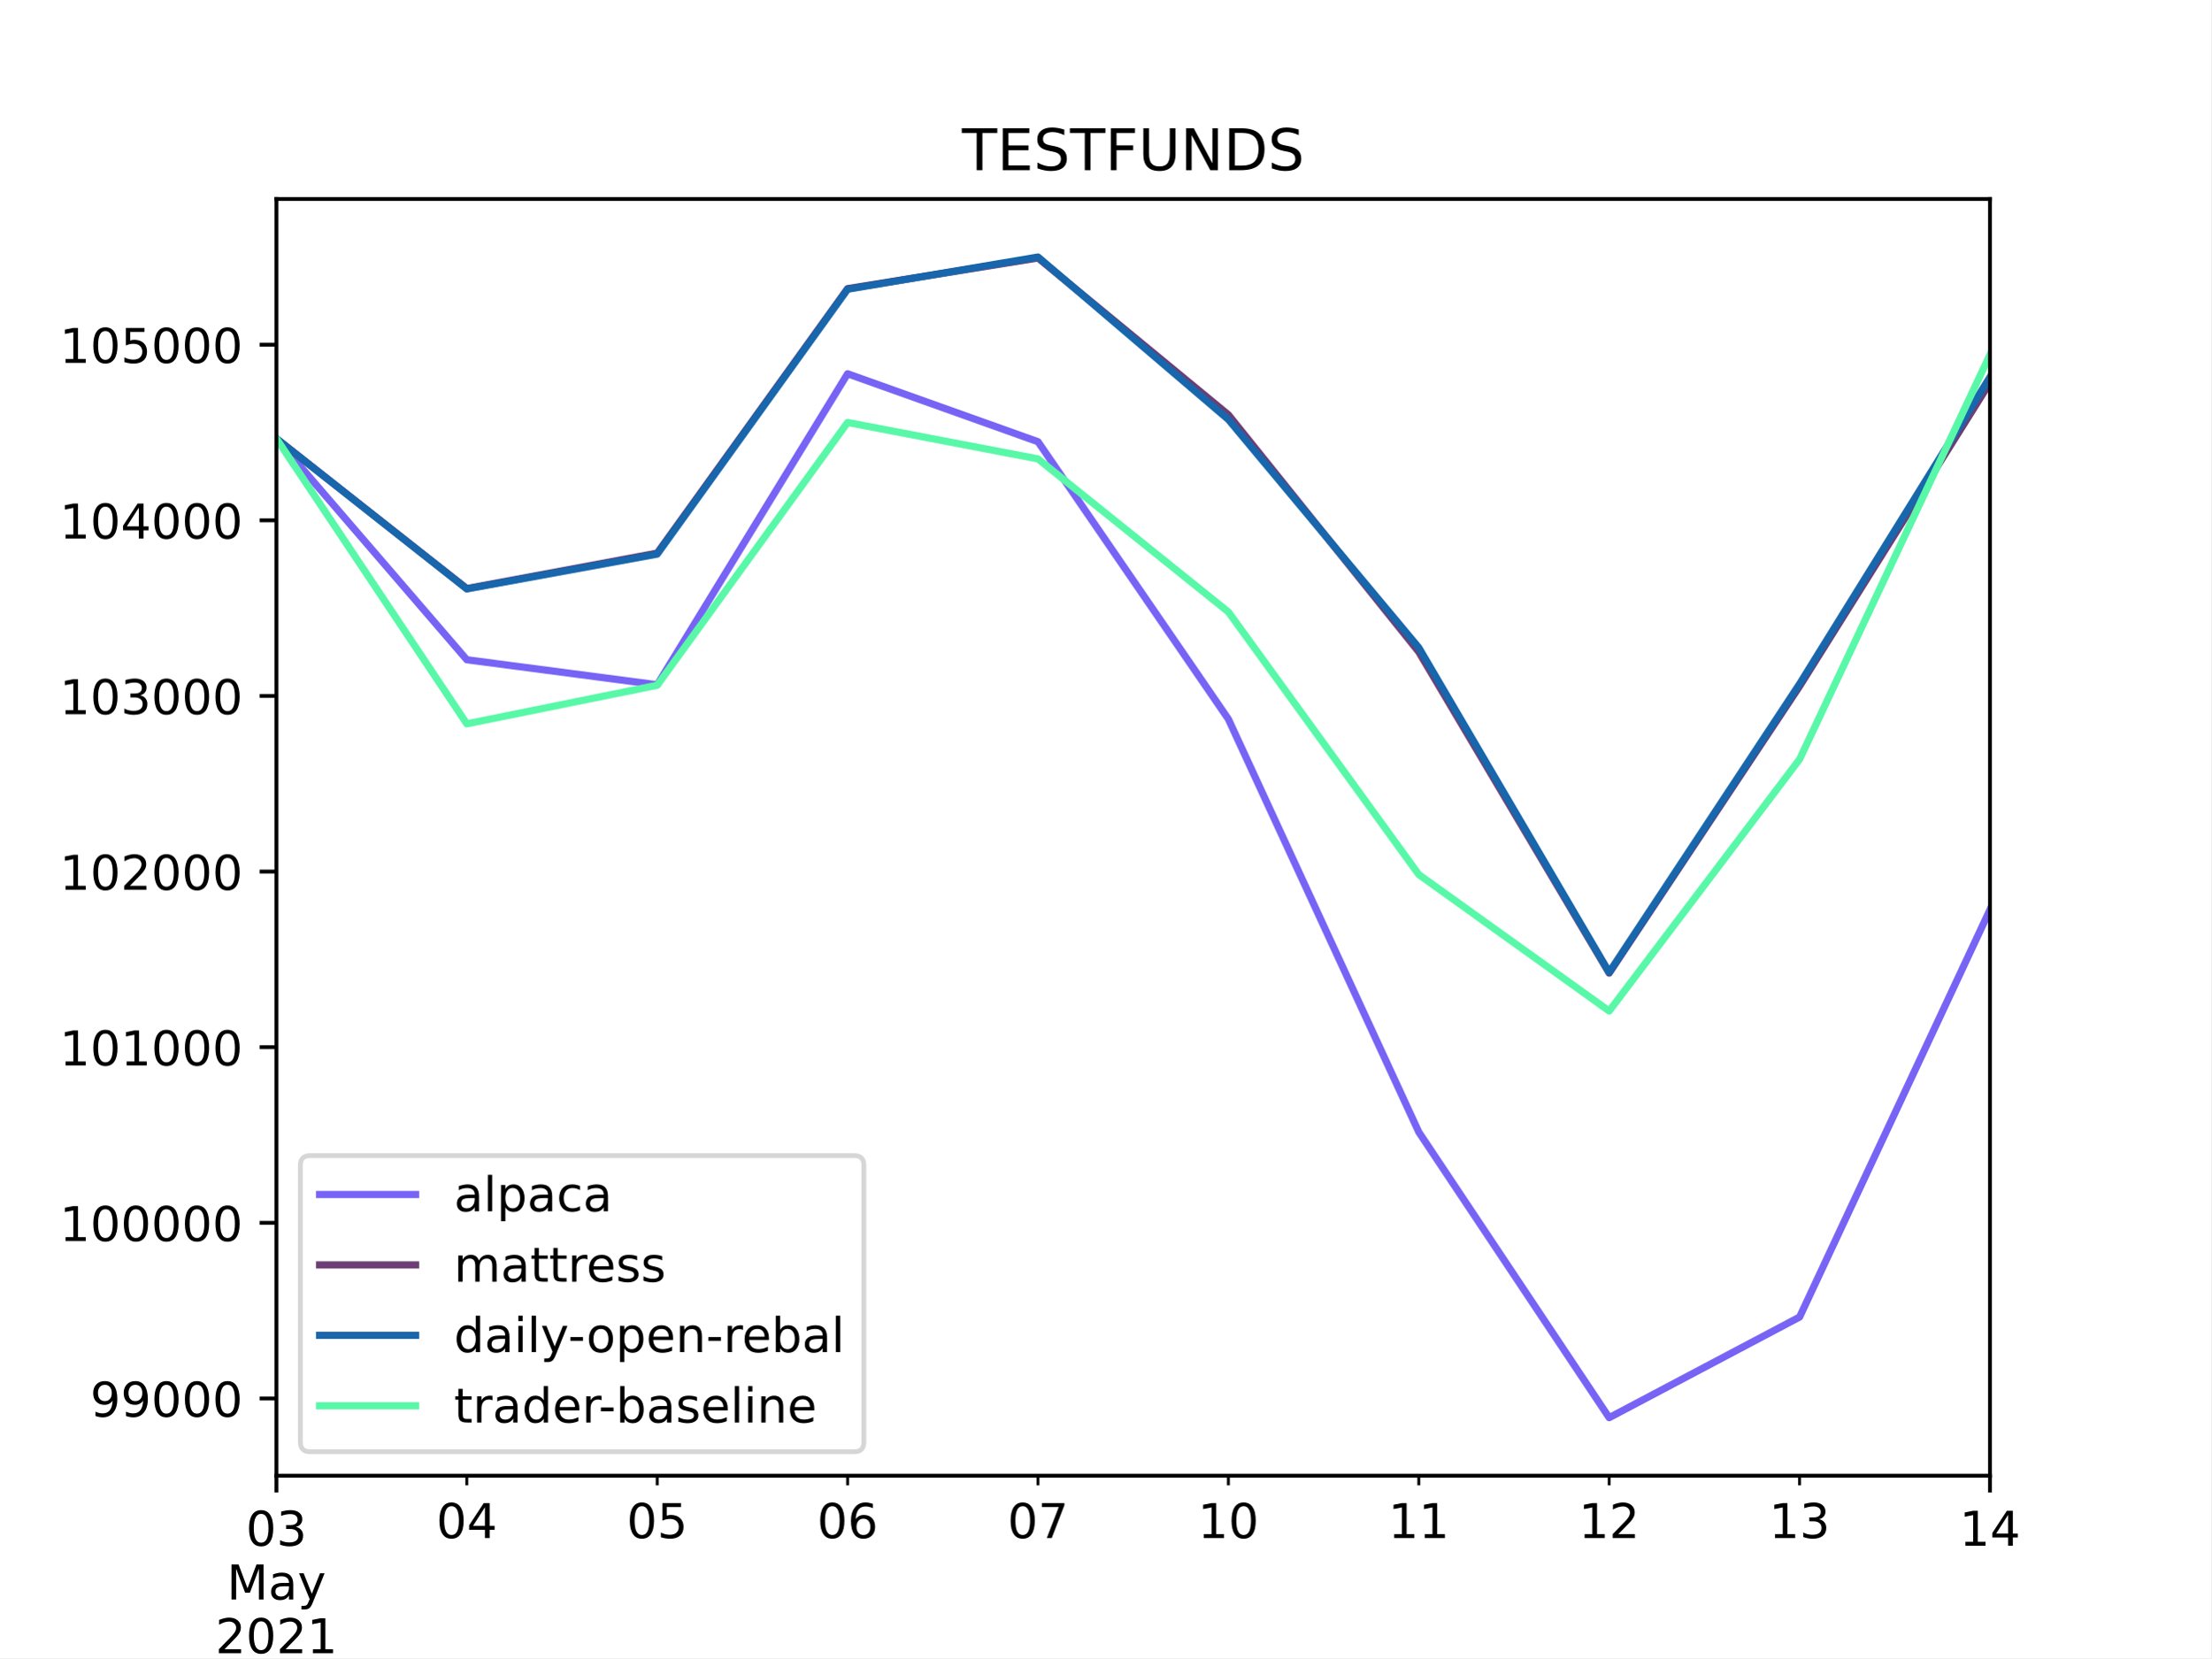
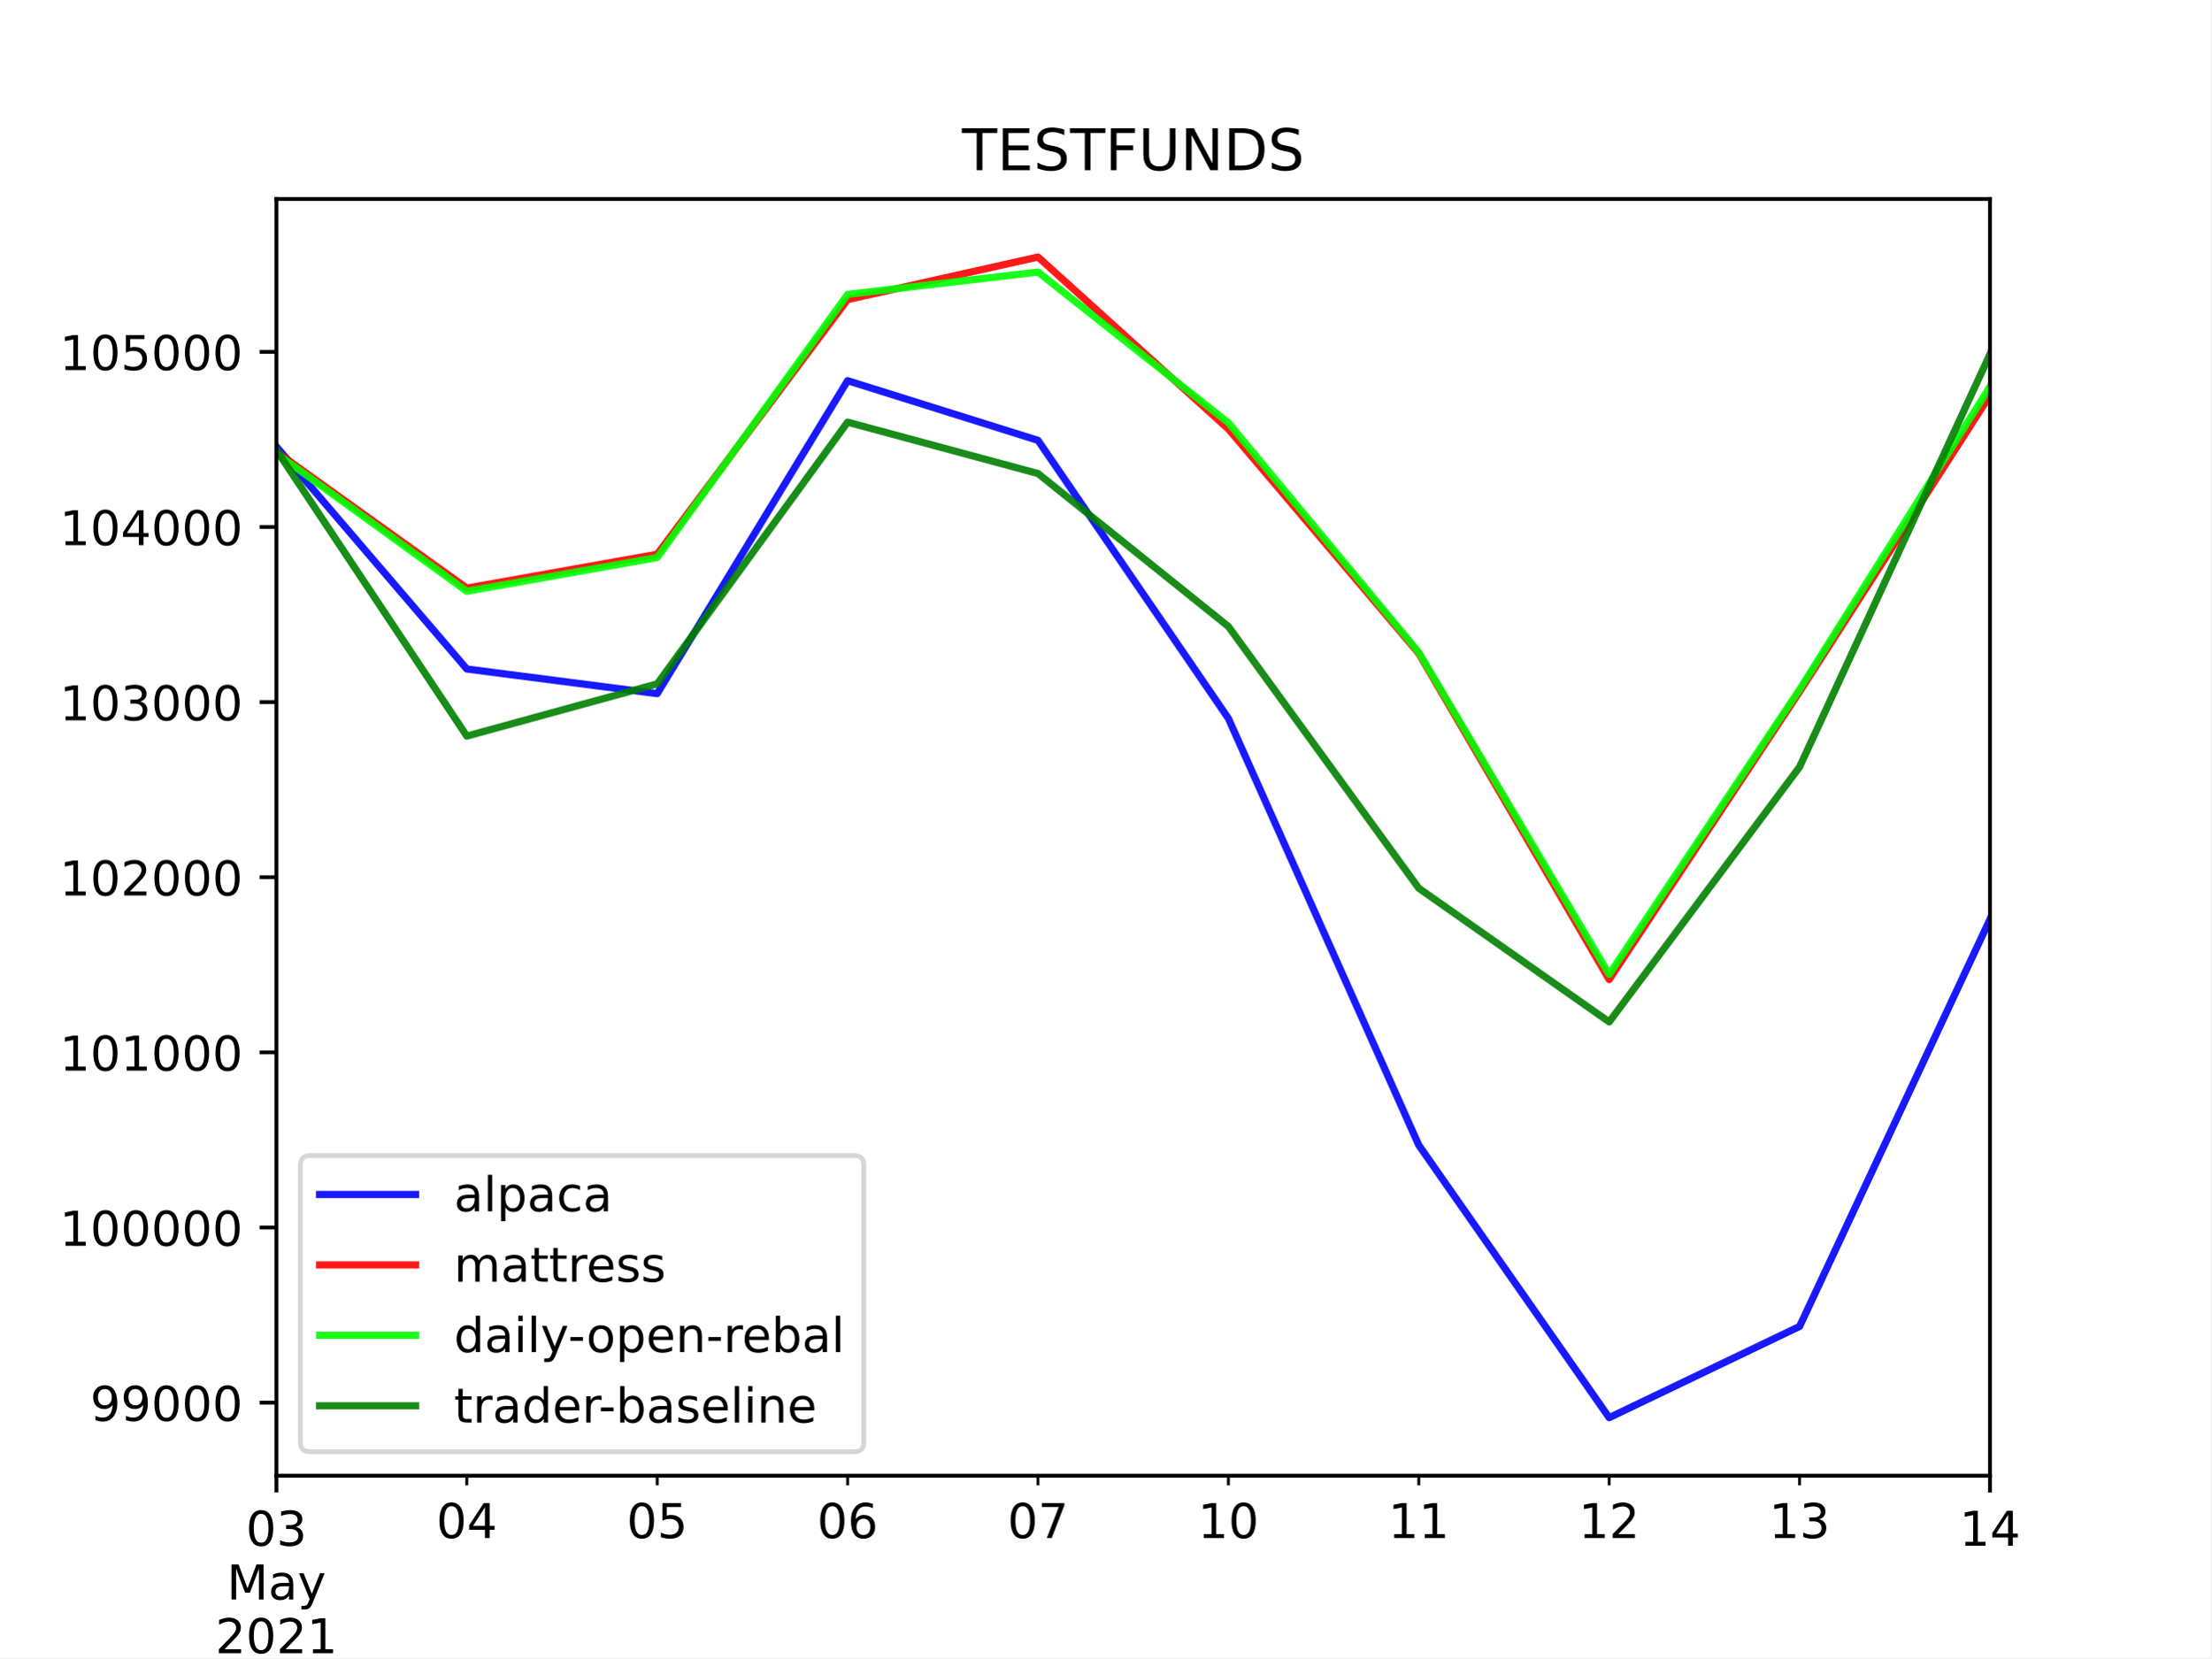
<svg xmlns="http://www.w3.org/2000/svg" xmlns:xlink="http://www.w3.org/1999/xlink" height="345.6pt" version="1.1" viewBox="0 0 460.8 345.6" width="460.8pt">
  <defs>
    <style type="text/css">*{stroke-linecap:butt;stroke-linejoin:round;}</style>
  </defs>
  <g id="figure_1">
    <g id="patch_1">
      <path d="M 0 345.6  L 460.8 345.6  L 460.8 0  L 0 0  z " style="fill:#ffffff;" />
    </g>
    <g id="axes_1">
      <g id="patch_2">
        <path d="M 57.6 307.584  L 414.72 307.584  L 414.72 41.472  L 57.6 41.472  z " style="fill:#ffffff;" />
      </g>
      <g id="matplotlib.axis_1">
        <g id="xtick_1">
          <g id="line2d_1">
            <defs>
-               <path d="M 0 0  L 0 3.5  " id="m04f37dd98a" style="stroke:#000000;stroke-width:0.8;" />
-             </defs>
-             <g>
-               <use style="stroke:#000000;stroke-width:0.8;" x="57.6" xlink:href="#m04f37dd98a" y="307.584" />
+               <path d="M 0 0  L 0 3.5  " id="m21109c1d5c" style="stroke:#000000;stroke-width:0.8;" />
+             </defs>
+             <g>
+               <use style="stroke:#000000;stroke-width:0.8;" x="57.6" xlink:href="#m21109c1d5c" y="307.584" />
            </g>
          </g>
          <g id="text_1">
            <g transform="translate(51.2375 322.1824)scale(0.1 -0.1)">
              <defs>
                <path d="M 2034 4250  Q 1547 4250 1301 3770  Q 1056 3291 1056 2328  Q 1056 1369 1301 889  Q 1547 409 2034 409  Q 2525 409 2770 889  Q 3016 1369 3016 2328  Q 3016 3291 2770 3770  Q 2525 4250 2034 4250  z M 2034 4750  Q 2819 4750 3233 4129  Q 3647 3509 3647 2328  Q 3647 1150 3233 529  Q 2819 -91 2034 -91  Q 1250 -91 836 529  Q 422 1150 422 2328  Q 422 3509 836 4129  Q 1250 4750 2034 4750  z " id="DejaVuSans-30" transform="scale(0.015625)" />
                <path d="M 2597 2516  Q 3050 2419 3304 2112  Q 3559 1806 3559 1356  Q 3559 666 3084 287  Q 2609 -91 1734 -91  Q 1441 -91 1130 -33  Q 819 25 488 141  L 488 750  Q 750 597 1062 519  Q 1375 441 1716 441  Q 2309 441 2620 675  Q 2931 909 2931 1356  Q 2931 1769 2642 2001  Q 2353 2234 1838 2234  L 1294 2234  L 1294 2753  L 1863 2753  Q 2328 2753 2575 2939  Q 2822 3125 2822 3475  Q 2822 3834 2567 4026  Q 2313 4219 1838 4219  Q 1578 4219 1281 4162  Q 984 4106 628 3988  L 628 4550  Q 988 4650 1302 4700  Q 1616 4750 1894 4750  Q 2613 4750 3031 4423  Q 3450 4097 3450 3541  Q 3450 3153 3228 2886  Q 3006 2619 2597 2516  z " id="DejaVuSans-33" transform="scale(0.015625)" />
              </defs>
              <use xlink:href="#DejaVuSans-30" />
              <use x="63.623" xlink:href="#DejaVuSans-33" />
            </g>
            <g transform="translate(47.2625 333.3802)scale(0.1 -0.1)">
              <defs>
                <path d="M 628 4666  L 1569 4666  L 2759 1491  L 3956 4666  L 4897 4666  L 4897 0  L 4281 0  L 4281 4097  L 3078 897  L 2444 897  L 1241 4097  L 1241 0  L 628 0  L 628 4666  z " id="DejaVuSans-4d" transform="scale(0.015625)" />
                <path d="M 2194 1759  Q 1497 1759 1228 1600  Q 959 1441 959 1056  Q 959 750 1161 570  Q 1363 391 1709 391  Q 2188 391 2477 730  Q 2766 1069 2766 1631  L 2766 1759  L 2194 1759  z M 3341 1997  L 3341 0  L 2766 0  L 2766 531  Q 2569 213 2275 61  Q 1981 -91 1556 -91  Q 1019 -91 701 211  Q 384 513 384 1019  Q 384 1609 779 1909  Q 1175 2209 1959 2209  L 2766 2209  L 2766 2266  Q 2766 2663 2505 2880  Q 2244 3097 1772 3097  Q 1472 3097 1187 3025  Q 903 2953 641 2809  L 641 3341  Q 956 3463 1253 3523  Q 1550 3584 1831 3584  Q 2591 3584 2966 3190  Q 3341 2797 3341 1997  z " id="DejaVuSans-61" transform="scale(0.015625)" />
                <path d="M 2059 -325  Q 1816 -950 1584 -1140  Q 1353 -1331 966 -1331  L 506 -1331  L 506 -850  L 844 -850  Q 1081 -850 1212 -737  Q 1344 -625 1503 -206  L 1606 56  L 191 3500  L 800 3500  L 1894 763  L 2988 3500  L 3597 3500  L 2059 -325  z " id="DejaVuSans-79" transform="scale(0.015625)" />
              </defs>
              <use xlink:href="#DejaVuSans-4d" />
              <use x="86.279" xlink:href="#DejaVuSans-61" />
              <use x="147.559" xlink:href="#DejaVuSans-79" />
            </g>
            <g transform="translate(44.875 344.5781)scale(0.1 -0.1)">
              <defs>
                <path d="M 1228 531  L 3431 531  L 3431 0  L 469 0  L 469 531  Q 828 903 1448 1529  Q 2069 2156 2228 2338  Q 2531 2678 2651 2914  Q 2772 3150 2772 3378  Q 2772 3750 2511 3984  Q 2250 4219 1831 4219  Q 1534 4219 1204 4116  Q 875 4013 500 3803  L 500 4441  Q 881 4594 1212 4672  Q 1544 4750 1819 4750  Q 2544 4750 2975 4387  Q 3406 4025 3406 3419  Q 3406 3131 3298 2873  Q 3191 2616 2906 2266  Q 2828 2175 2409 1742  Q 1991 1309 1228 531  z " id="DejaVuSans-32" transform="scale(0.015625)" />
                <path d="M 794 531  L 1825 531  L 1825 4091  L 703 3866  L 703 4441  L 1819 4666  L 2450 4666  L 2450 531  L 3481 531  L 3481 0  L 794 0  L 794 531  z " id="DejaVuSans-31" transform="scale(0.015625)" />
              </defs>
              <use xlink:href="#DejaVuSans-32" />
              <use x="63.623" xlink:href="#DejaVuSans-30" />
              <use x="127.246" xlink:href="#DejaVuSans-32" />
              <use x="190.869" xlink:href="#DejaVuSans-31" />
            </g>
          </g>
        </g>
        <g id="xtick_2">
          <g id="line2d_2">
            <g>
-               <use style="stroke:#000000;stroke-width:0.8;" x="414.72" xlink:href="#m04f37dd98a" y="307.584" />
+               <use style="stroke:#000000;stroke-width:0.8;" x="414.72" xlink:href="#m21109c1d5c" y="307.584" />
            </g>
          </g>
          <g id="text_2">
            <g transform="translate(408.3575 322.1824)scale(0.1 -0.1)">
              <defs>
                <path d="M 2419 4116  L 825 1625  L 2419 1625  L 2419 4116  z M 2253 4666  L 3047 4666  L 3047 1625  L 3713 1625  L 3713 1100  L 3047 1100  L 3047 0  L 2419 0  L 2419 1100  L 313 1100  L 313 1709  L 2253 4666  z " id="DejaVuSans-34" transform="scale(0.015625)" />
              </defs>
              <use xlink:href="#DejaVuSans-31" />
              <use x="63.623" xlink:href="#DejaVuSans-34" />
            </g>
          </g>
        </g>
        <g id="xtick_3">
          <g id="line2d_3">
            <defs>
-               <path d="M 0 0  L 0 2  " id="m0e6935d328" style="stroke:#000000;stroke-width:0.6;" />
-             </defs>
-             <g>
-               <use style="stroke:#000000;stroke-width:0.6;" x="97.28" xlink:href="#m0e6935d328" y="307.584" />
+               <path d="M 0 0  L 0 2  " id="m542e855140" style="stroke:#000000;stroke-width:0.6;" />
+             </defs>
+             <g>
+               <use style="stroke:#000000;stroke-width:0.6;" x="97.28" xlink:href="#m542e855140" y="307.584" />
            </g>
          </g>
          <g id="text_3">
            <g transform="translate(90.9175 320.5824)scale(0.1 -0.1)">
              <use xlink:href="#DejaVuSans-30" />
              <use x="63.623" xlink:href="#DejaVuSans-34" />
            </g>
          </g>
        </g>
        <g id="xtick_4">
          <g id="line2d_4">
            <g>
-               <use style="stroke:#000000;stroke-width:0.6;" x="136.96" xlink:href="#m0e6935d328" y="307.584" />
+               <use style="stroke:#000000;stroke-width:0.6;" x="136.96" xlink:href="#m542e855140" y="307.584" />
            </g>
          </g>
          <g id="text_4">
            <g transform="translate(130.5975 320.5824)scale(0.1 -0.1)">
              <defs>
                <path d="M 691 4666  L 3169 4666  L 3169 4134  L 1269 4134  L 1269 2991  Q 1406 3038 1543 3061  Q 1681 3084 1819 3084  Q 2600 3084 3056 2656  Q 3513 2228 3513 1497  Q 3513 744 3044 326  Q 2575 -91 1722 -91  Q 1428 -91 1123 -41  Q 819 9 494 109  L 494 744  Q 775 591 1075 516  Q 1375 441 1709 441  Q 2250 441 2565 725  Q 2881 1009 2881 1497  Q 2881 1984 2565 2268  Q 2250 2553 1709 2553  Q 1456 2553 1204 2497  Q 953 2441 691 2322  L 691 4666  z " id="DejaVuSans-35" transform="scale(0.015625)" />
              </defs>
              <use xlink:href="#DejaVuSans-30" />
              <use x="63.623" xlink:href="#DejaVuSans-35" />
            </g>
          </g>
        </g>
        <g id="xtick_5">
          <g id="line2d_5">
            <g>
-               <use style="stroke:#000000;stroke-width:0.6;" x="176.64" xlink:href="#m0e6935d328" y="307.584" />
+               <use style="stroke:#000000;stroke-width:0.6;" x="176.64" xlink:href="#m542e855140" y="307.584" />
            </g>
          </g>
          <g id="text_5">
            <g transform="translate(170.2775 320.5824)scale(0.1 -0.1)">
              <defs>
                <path d="M 2113 2584  Q 1688 2584 1439 2293  Q 1191 2003 1191 1497  Q 1191 994 1439 701  Q 1688 409 2113 409  Q 2538 409 2786 701  Q 3034 994 3034 1497  Q 3034 2003 2786 2293  Q 2538 2584 2113 2584  z M 3366 4563  L 3366 3988  Q 3128 4100 2886 4159  Q 2644 4219 2406 4219  Q 1781 4219 1451 3797  Q 1122 3375 1075 2522  Q 1259 2794 1537 2939  Q 1816 3084 2150 3084  Q 2853 3084 3261 2657  Q 3669 2231 3669 1497  Q 3669 778 3244 343  Q 2819 -91 2113 -91  Q 1303 -91 875 529  Q 447 1150 447 2328  Q 447 3434 972 4092  Q 1497 4750 2381 4750  Q 2619 4750 2861 4703  Q 3103 4656 3366 4563  z " id="DejaVuSans-36" transform="scale(0.015625)" />
              </defs>
              <use xlink:href="#DejaVuSans-30" />
              <use x="63.623" xlink:href="#DejaVuSans-36" />
            </g>
          </g>
        </g>
        <g id="xtick_6">
          <g id="line2d_6">
            <g>
-               <use style="stroke:#000000;stroke-width:0.6;" x="216.32" xlink:href="#m0e6935d328" y="307.584" />
+               <use style="stroke:#000000;stroke-width:0.6;" x="216.32" xlink:href="#m542e855140" y="307.584" />
            </g>
          </g>
          <g id="text_6">
            <g transform="translate(209.9575 320.5824)scale(0.1 -0.1)">
              <defs>
                <path d="M 525 4666  L 3525 4666  L 3525 4397  L 1831 0  L 1172 0  L 2766 4134  L 525 4134  L 525 4666  z " id="DejaVuSans-37" transform="scale(0.015625)" />
              </defs>
              <use xlink:href="#DejaVuSans-30" />
              <use x="63.623" xlink:href="#DejaVuSans-37" />
            </g>
          </g>
        </g>
        <g id="xtick_7">
          <g id="line2d_7">
            <g>
-               <use style="stroke:#000000;stroke-width:0.6;" x="256" xlink:href="#m0e6935d328" y="307.584" />
+               <use style="stroke:#000000;stroke-width:0.6;" x="256" xlink:href="#m542e855140" y="307.584" />
            </g>
          </g>
          <g id="text_7">
            <g transform="translate(249.6375 320.5824)scale(0.1 -0.1)">
              <use xlink:href="#DejaVuSans-31" />
              <use x="63.623" xlink:href="#DejaVuSans-30" />
            </g>
          </g>
        </g>
        <g id="xtick_8">
          <g id="line2d_8">
            <g>
-               <use style="stroke:#000000;stroke-width:0.6;" x="295.68" xlink:href="#m0e6935d328" y="307.584" />
+               <use style="stroke:#000000;stroke-width:0.6;" x="295.68" xlink:href="#m542e855140" y="307.584" />
            </g>
          </g>
          <g id="text_8">
            <g transform="translate(289.3175 320.5824)scale(0.1 -0.1)">
              <use xlink:href="#DejaVuSans-31" />
              <use x="63.623" xlink:href="#DejaVuSans-31" />
            </g>
          </g>
        </g>
        <g id="xtick_9">
          <g id="line2d_9">
            <g>
-               <use style="stroke:#000000;stroke-width:0.6;" x="335.36" xlink:href="#m0e6935d328" y="307.584" />
+               <use style="stroke:#000000;stroke-width:0.6;" x="335.36" xlink:href="#m542e855140" y="307.584" />
            </g>
          </g>
          <g id="text_9">
            <g transform="translate(328.9975 320.5824)scale(0.1 -0.1)">
              <use xlink:href="#DejaVuSans-31" />
              <use x="63.623" xlink:href="#DejaVuSans-32" />
            </g>
          </g>
        </g>
        <g id="xtick_10">
          <g id="line2d_10">
            <g>
-               <use style="stroke:#000000;stroke-width:0.6;" x="375.04" xlink:href="#m0e6935d328" y="307.584" />
+               <use style="stroke:#000000;stroke-width:0.6;" x="375.04" xlink:href="#m542e855140" y="307.584" />
            </g>
          </g>
          <g id="text_10">
            <g transform="translate(368.6775 320.5824)scale(0.1 -0.1)">
              <use xlink:href="#DejaVuSans-31" />
              <use x="63.623" xlink:href="#DejaVuSans-33" />
            </g>
          </g>
        </g>
        <g id="text_11">
          <g transform="translate(224.885 358.2562)scale(0.1 -0.1)">
            <defs>
              <path d="M 2906 2969  L 2906 4863  L 3481 4863  L 3481 0  L 2906 0  L 2906 525  Q 2725 213 2448 61  Q 2172 -91 1784 -91  Q 1150 -91 751 415  Q 353 922 353 1747  Q 353 2572 751 3078  Q 1150 3584 1784 3584  Q 2172 3584 2448 3432  Q 2725 3281 2906 2969  z M 947 1747  Q 947 1113 1208 752  Q 1469 391 1925 391  Q 2381 391 2643 752  Q 2906 1113 2906 1747  Q 2906 2381 2643 2742  Q 2381 3103 1925 3103  Q 1469 3103 1208 2742  Q 947 2381 947 1747  z " id="DejaVuSans-64" transform="scale(0.015625)" />
              <path d="M 1172 4494  L 1172 3500  L 2356 3500  L 2356 3053  L 1172 3053  L 1172 1153  Q 1172 725 1289 603  Q 1406 481 1766 481  L 2356 481  L 2356 0  L 1766 0  Q 1100 0 847 248  Q 594 497 594 1153  L 594 3053  L 172 3053  L 172 3500  L 594 3500  L 594 4494  L 1172 4494  z " id="DejaVuSans-74" transform="scale(0.015625)" />
              <path d="M 3597 1894  L 3597 1613  L 953 1613  Q 991 1019 1311 708  Q 1631 397 2203 397  Q 2534 397 2845 478  Q 3156 559 3463 722  L 3463 178  Q 3153 47 2828 -22  Q 2503 -91 2169 -91  Q 1331 -91 842 396  Q 353 884 353 1716  Q 353 2575 817 3079  Q 1281 3584 2069 3584  Q 2775 3584 3186 3129  Q 3597 2675 3597 1894  z M 3022 2063  Q 3016 2534 2758 2815  Q 2500 3097 2075 3097  Q 1594 3097 1305 2825  Q 1016 2553 972 2059  L 3022 2063  z " id="DejaVuSans-65" transform="scale(0.015625)" />
            </defs>
            <use xlink:href="#DejaVuSans-64" />
            <use x="63.477" xlink:href="#DejaVuSans-61" />
            <use x="124.756" xlink:href="#DejaVuSans-74" />
            <use x="163.965" xlink:href="#DejaVuSans-65" />
          </g>
        </g>
      </g>
      <g id="matplotlib.axis_2">
        <g id="ytick_1">
          <g id="line2d_11">
            <defs>
-               <path d="M 0 0  L -3.5 0  " id="mb3c53abce6" style="stroke:#000000;stroke-width:0.8;" />
-             </defs>
-             <g>
-               <use style="stroke:#000000;stroke-width:0.8;" x="57.6" xlink:href="#mb3c53abce6" y="291.487" />
+               <path d="M 0 0  L -3.5 0  " id="mb9a530fd32" style="stroke:#000000;stroke-width:0.8;" />
+             </defs>
+             <g>
+               <use style="stroke:#000000;stroke-width:0.8;" x="57.6" xlink:href="#mb9a530fd32" y="292.361" />
            </g>
          </g>
          <g id="text_12">
-             <g transform="translate(18.7875 295.2858)scale(0.1 -0.1)">
+             <g transform="translate(18.7875 296.1604)scale(0.1 -0.1)">
              <defs>
                <path d="M 703 97  L 703 672  Q 941 559 1184 500  Q 1428 441 1663 441  Q 2288 441 2617 861  Q 2947 1281 2994 2138  Q 2813 1869 2534 1725  Q 2256 1581 1919 1581  Q 1219 1581 811 2004  Q 403 2428 403 3163  Q 403 3881 828 4315  Q 1253 4750 1959 4750  Q 2769 4750 3195 4129  Q 3622 3509 3622 2328  Q 3622 1225 3098 567  Q 2575 -91 1691 -91  Q 1453 -91 1209 -44  Q 966 3 703 97  z M 1959 2075  Q 2384 2075 2632 2365  Q 2881 2656 2881 3163  Q 2881 3666 2632 3958  Q 2384 4250 1959 4250  Q 1534 4250 1286 3958  Q 1038 3666 1038 3163  Q 1038 2656 1286 2365  Q 1534 2075 1959 2075  z " id="DejaVuSans-39" transform="scale(0.015625)" />
              </defs>
              <use xlink:href="#DejaVuSans-39" />
              <use x="63.623" xlink:href="#DejaVuSans-39" />
              <use x="127.246" xlink:href="#DejaVuSans-30" />
              <use x="190.869" xlink:href="#DejaVuSans-30" />
              <use x="254.492" xlink:href="#DejaVuSans-30" />
            </g>
          </g>
        </g>
        <g id="ytick_2">
          <g id="line2d_12">
            <g>
-               <use style="stroke:#000000;stroke-width:0.8;" x="57.6" xlink:href="#mb3c53abce6" y="254.878" />
+               <use style="stroke:#000000;stroke-width:0.8;" x="57.6" xlink:href="#mb9a530fd32" y="255.856" />
            </g>
          </g>
          <g id="text_13">
-             <g transform="translate(12.425 258.6774)scale(0.1 -0.1)">
+             <g transform="translate(12.425 259.6547)scale(0.1 -0.1)">
              <use xlink:href="#DejaVuSans-31" />
              <use x="63.623" xlink:href="#DejaVuSans-30" />
              <use x="127.246" xlink:href="#DejaVuSans-30" />
              <use x="190.869" xlink:href="#DejaVuSans-30" />
              <use x="254.492" xlink:href="#DejaVuSans-30" />
              <use x="318.115" xlink:href="#DejaVuSans-30" />
            </g>
          </g>
        </g>
        <g id="ytick_3">
          <g id="line2d_13">
            <g>
-               <use style="stroke:#000000;stroke-width:0.8;" x="57.6" xlink:href="#mb3c53abce6" y="218.27" />
+               <use style="stroke:#000000;stroke-width:0.8;" x="57.6" xlink:href="#mb9a530fd32" y="219.35" />
            </g>
          </g>
          <g id="text_14">
-             <g transform="translate(12.425 222.069)scale(0.1 -0.1)">
+             <g transform="translate(12.425 223.149)scale(0.1 -0.1)">
              <use xlink:href="#DejaVuSans-31" />
              <use x="63.623" xlink:href="#DejaVuSans-30" />
              <use x="127.246" xlink:href="#DejaVuSans-31" />
              <use x="190.869" xlink:href="#DejaVuSans-30" />
              <use x="254.492" xlink:href="#DejaVuSans-30" />
              <use x="318.115" xlink:href="#DejaVuSans-30" />
            </g>
          </g>
        </g>
        <g id="ytick_4">
          <g id="line2d_14">
            <g>
-               <use style="stroke:#000000;stroke-width:0.8;" x="57.6" xlink:href="#mb3c53abce6" y="181.661" />
+               <use style="stroke:#000000;stroke-width:0.8;" x="57.6" xlink:href="#mb9a530fd32" y="182.844" />
            </g>
          </g>
          <g id="text_15">
-             <g transform="translate(12.425 185.4605)scale(0.1 -0.1)">
+             <g transform="translate(12.425 186.6433)scale(0.1 -0.1)">
              <use xlink:href="#DejaVuSans-31" />
              <use x="63.623" xlink:href="#DejaVuSans-30" />
              <use x="127.246" xlink:href="#DejaVuSans-32" />
              <use x="190.869" xlink:href="#DejaVuSans-30" />
              <use x="254.492" xlink:href="#DejaVuSans-30" />
              <use x="318.115" xlink:href="#DejaVuSans-30" />
            </g>
          </g>
        </g>
        <g id="ytick_5">
          <g id="line2d_15">
            <g>
-               <use style="stroke:#000000;stroke-width:0.8;" x="57.6" xlink:href="#mb3c53abce6" y="145.053" />
+               <use style="stroke:#000000;stroke-width:0.8;" x="57.6" xlink:href="#mb9a530fd32" y="146.338" />
            </g>
          </g>
          <g id="text_16">
-             <g transform="translate(12.425 148.8521)scale(0.1 -0.1)">
+             <g transform="translate(12.425 150.1376)scale(0.1 -0.1)">
              <use xlink:href="#DejaVuSans-31" />
              <use x="63.623" xlink:href="#DejaVuSans-30" />
              <use x="127.246" xlink:href="#DejaVuSans-33" />
              <use x="190.869" xlink:href="#DejaVuSans-30" />
              <use x="254.492" xlink:href="#DejaVuSans-30" />
              <use x="318.115" xlink:href="#DejaVuSans-30" />
            </g>
          </g>
        </g>
        <g id="ytick_6">
          <g id="line2d_16">
            <g>
-               <use style="stroke:#000000;stroke-width:0.8;" x="57.6" xlink:href="#mb3c53abce6" y="108.445" />
+               <use style="stroke:#000000;stroke-width:0.8;" x="57.6" xlink:href="#mb9a530fd32" y="109.833" />
            </g>
          </g>
          <g id="text_17">
-             <g transform="translate(12.425 112.2437)scale(0.1 -0.1)">
+             <g transform="translate(12.425 113.6319)scale(0.1 -0.1)">
              <use xlink:href="#DejaVuSans-31" />
              <use x="63.623" xlink:href="#DejaVuSans-30" />
              <use x="127.246" xlink:href="#DejaVuSans-34" />
              <use x="190.869" xlink:href="#DejaVuSans-30" />
              <use x="254.492" xlink:href="#DejaVuSans-30" />
              <use x="318.115" xlink:href="#DejaVuSans-30" />
            </g>
          </g>
        </g>
        <g id="ytick_7">
          <g id="line2d_17">
            <g>
-               <use style="stroke:#000000;stroke-width:0.8;" x="57.6" xlink:href="#mb3c53abce6" y="71.836" />
+               <use style="stroke:#000000;stroke-width:0.8;" x="57.6" xlink:href="#mb9a530fd32" y="73.327" />
            </g>
          </g>
          <g id="text_18">
-             <g transform="translate(12.425 75.63532)scale(0.1 -0.1)">
+             <g transform="translate(12.425 77.12616)scale(0.1 -0.1)">
              <use xlink:href="#DejaVuSans-31" />
              <use x="63.623" xlink:href="#DejaVuSans-30" />
              <use x="127.246" xlink:href="#DejaVuSans-35" />
              <use x="190.869" xlink:href="#DejaVuSans-30" />
              <use x="254.492" xlink:href="#DejaVuSans-30" />
              <use x="318.115" xlink:href="#DejaVuSans-30" />
            </g>
          </g>
        </g>
      </g>
      <g id="line2d_18">
-         <path clip-path="url(#p3b45064452)" d="M 57.6 91.42  L 97.28 137.51  L 136.96 142.727  L 176.64 77.9  L 216.32 92.062  L 256 149.887  L 295.68 235.957  L 335.36 295.488  L 375.04 274.511  L 414.72 189.615  " style="fill:none;stroke:#7764f5;stroke-linecap:square;stroke-width:1.5;" />
+         <path clip-path="url(#p2d57e6fdd3)" d="M 57.6 93.088  L 97.28 139.438  L 136.96 144.572  L 176.64 79.341  L 216.32 91.78  L 256 149.743  L 295.68 238.691  L 335.36 295.488  L 375.04 276.468  L 414.72 191.612  " style="fill:none;stroke:#0000ff;stroke-linecap:square;stroke-opacity:0.9;stroke-width:1.5;" />
      </g>
      <g id="line2d_19">
-         <path clip-path="url(#p3b45064452)" d="M 57.6 91.42  L 97.28 122.67  L 136.96 115.282  L 176.64 60.154  L 216.32 53.764  L 256 86.448  L 295.68 135.876  L 335.36 202.825  L 375.04 143.034  L 414.72 79.715  " style="fill:none;stroke:#6d3e75;stroke-linecap:square;stroke-width:1.5;" />
+         <path clip-path="url(#p2d57e6fdd3)" d="M 57.6 94.158  L 97.28 122.575  L 136.96 115.515  L 176.64 62.442  L 216.32 53.568  L 256 89.426  L 295.68 136.195  L 335.36 204.174  L 375.04 144.185  L 414.72 82.379  " style="fill:none;stroke:#ff0000;stroke-linecap:square;stroke-opacity:0.9;stroke-width:1.5;" />
      </g>
      <g id="line2d_20">
-         <path clip-path="url(#p3b45064452)" d="M 57.6 91.42  L 97.28 122.745  L 136.96 115.49  L 176.64 60.282  L 216.32 53.568  L 256 87.438  L 295.68 134.99  L 335.36 202.674  L 375.04 142.56  L 414.72 78.591  " style="fill:none;stroke:#1866ac;stroke-linecap:square;stroke-width:1.5;" />
+         <path clip-path="url(#p2d57e6fdd3)" d="M 57.6 94.527  L 97.28 123.238  L 136.96 116.213  L 176.64 61.353  L 216.32 56.702  L 256 88.114  L 295.68 135.967  L 335.36 203.087  L 375.04 143.701  L 414.72 80.586  " style="fill:none;stroke:#00ff00;stroke-linecap:square;stroke-opacity:0.9;stroke-width:1.5;" />
      </g>
      <g id="line2d_21">
-         <path clip-path="url(#p3b45064452)" d="M 57.6 91.42  L 97.28 150.865  L 136.96 142.831  L 176.64 88.053  L 216.32 95.646  L 256 127.55  L 295.68 182.288  L 335.36 210.726  L 375.04 158.252  L 414.72 73.945  " style="fill:none;stroke:#59f8a8;stroke-linecap:square;stroke-width:1.5;" />
+         <path clip-path="url(#p2d57e6fdd3)" d="M 57.6 93.793  L 97.28 153.426  L 136.96 142.538  L 176.64 87.988  L 216.32 98.694  L 256 130.578  L 295.68 185.138  L 335.36 212.998  L 375.04 159.853  L 414.72 73.828  " style="fill:none;stroke:#008000;stroke-linecap:square;stroke-opacity:0.9;stroke-width:1.5;" />
      </g>
      <g id="patch_3">
        <path d="M 57.6 307.584  L 57.6 41.472  " style="fill:none;stroke:#000000;stroke-linecap:square;stroke-linejoin:miter;stroke-width:0.8;" />
      </g>
      <g id="patch_4">
        <path d="M 414.72 307.584  L 414.72 41.472  " style="fill:none;stroke:#000000;stroke-linecap:square;stroke-linejoin:miter;stroke-width:0.8;" />
      </g>
      <g id="patch_5">
        <path d="M 57.6 307.584  L 414.72 307.584  " style="fill:none;stroke:#000000;stroke-linecap:square;stroke-linejoin:miter;stroke-width:0.8;" />
      </g>
      <g id="patch_6">
        <path d="M 57.6 41.472  L 414.72 41.472  " style="fill:none;stroke:#000000;stroke-linecap:square;stroke-linejoin:miter;stroke-width:0.8;" />
      </g>
      <g id="text_19">
        <g transform="translate(200.4703 35.472)scale(0.12 -0.12)">
          <defs>
            <path d="M -19 4666  L 3928 4666  L 3928 4134  L 2272 4134  L 2272 0  L 1638 0  L 1638 4134  L -19 4134  L -19 4666  z " id="DejaVuSans-54" transform="scale(0.015625)" />
            <path d="M 628 4666  L 3578 4666  L 3578 4134  L 1259 4134  L 1259 2753  L 3481 2753  L 3481 2222  L 1259 2222  L 1259 531  L 3634 531  L 3634 0  L 628 0  L 628 4666  z " id="DejaVuSans-45" transform="scale(0.015625)" />
            <path d="M 3425 4513  L 3425 3897  Q 3066 4069 2747 4153  Q 2428 4238 2131 4238  Q 1616 4238 1336 4038  Q 1056 3838 1056 3469  Q 1056 3159 1242 3001  Q 1428 2844 1947 2747  L 2328 2669  Q 3034 2534 3370 2195  Q 3706 1856 3706 1288  Q 3706 609 3251 259  Q 2797 -91 1919 -91  Q 1588 -91 1214 -16  Q 841 59 441 206  L 441 856  Q 825 641 1194 531  Q 1563 422 1919 422  Q 2459 422 2753 634  Q 3047 847 3047 1241  Q 3047 1584 2836 1778  Q 2625 1972 2144 2069  L 1759 2144  Q 1053 2284 737 2584  Q 422 2884 422 3419  Q 422 4038 858 4394  Q 1294 4750 2059 4750  Q 2388 4750 2728 4690  Q 3069 4631 3425 4513  z " id="DejaVuSans-53" transform="scale(0.015625)" />
            <path d="M 628 4666  L 3309 4666  L 3309 4134  L 1259 4134  L 1259 2759  L 3109 2759  L 3109 2228  L 1259 2228  L 1259 0  L 628 0  L 628 4666  z " id="DejaVuSans-46" transform="scale(0.015625)" />
            <path d="M 556 4666  L 1191 4666  L 1191 1831  Q 1191 1081 1462 751  Q 1734 422 2344 422  Q 2950 422 3222 751  Q 3494 1081 3494 1831  L 3494 4666  L 4128 4666  L 4128 1753  Q 4128 841 3676 375  Q 3225 -91 2344 -91  Q 1459 -91 1007 375  Q 556 841 556 1753  L 556 4666  z " id="DejaVuSans-55" transform="scale(0.015625)" />
            <path d="M 628 4666  L 1478 4666  L 3547 763  L 3547 4666  L 4159 4666  L 4159 0  L 3309 0  L 1241 3903  L 1241 0  L 628 0  L 628 4666  z " id="DejaVuSans-4e" transform="scale(0.015625)" />
            <path d="M 1259 4147  L 1259 519  L 2022 519  Q 2988 519 3436 956  Q 3884 1394 3884 2338  Q 3884 3275 3436 3711  Q 2988 4147 2022 4147  L 1259 4147  z M 628 4666  L 1925 4666  Q 3281 4666 3915 4102  Q 4550 3538 4550 2338  Q 4550 1131 3912 565  Q 3275 0 1925 0  L 628 0  L 628 4666  z " id="DejaVuSans-44" transform="scale(0.015625)" />
          </defs>
          <use xlink:href="#DejaVuSans-54" />
          <use x="61.084" xlink:href="#DejaVuSans-45" />
          <use x="124.268" xlink:href="#DejaVuSans-53" />
          <use x="187.744" xlink:href="#DejaVuSans-54" />
          <use x="248.828" xlink:href="#DejaVuSans-46" />
          <use x="306.348" xlink:href="#DejaVuSans-55" />
          <use x="379.541" xlink:href="#DejaVuSans-4e" />
          <use x="454.346" xlink:href="#DejaVuSans-44" />
          <use x="531.348" xlink:href="#DejaVuSans-53" />
        </g>
      </g>
      <g id="legend_1">
        <g id="patch_7">
          <path d="M 64.6 302.584  L 178.031 302.584  Q 180.031 302.584 180.031 300.584  L 180.031 242.871  Q 180.031 240.871 178.031 240.871  L 64.6 240.871  Q 62.6 240.871 62.6 242.871  L 62.6 300.584  Q 62.6 302.584 64.6 302.584  z " style="fill:#ffffff;opacity:0.8;stroke:#cccccc;stroke-linejoin:miter;" />
        </g>
        <g id="line2d_22">
-           <path d="M 66.6 248.97  L 86.6 248.97  " style="fill:none;stroke:#7764f5;stroke-linecap:square;stroke-width:1.5;" />
+           <path d="M 66.6 248.97  L 86.6 248.97  " style="fill:none;stroke:#0000ff;stroke-linecap:square;stroke-opacity:0.9;stroke-width:1.5;" />
        </g>
        <g id="line2d_23" />
        <g id="text_20">
          <g transform="translate(94.6 252.4699)scale(0.1 -0.1)">
            <defs>
              <path d="M 603 4863  L 1178 4863  L 1178 0  L 603 0  L 603 4863  z " id="DejaVuSans-6c" transform="scale(0.015625)" />
              <path d="M 1159 525  L 1159 -1331  L 581 -1331  L 581 3500  L 1159 3500  L 1159 2969  Q 1341 3281 1617 3432  Q 1894 3584 2278 3584  Q 2916 3584 3314 3078  Q 3713 2572 3713 1747  Q 3713 922 3314 415  Q 2916 -91 2278 -91  Q 1894 -91 1617 61  Q 1341 213 1159 525  z M 3116 1747  Q 3116 2381 2855 2742  Q 2594 3103 2138 3103  Q 1681 3103 1420 2742  Q 1159 2381 1159 1747  Q 1159 1113 1420 752  Q 1681 391 2138 391  Q 2594 391 2855 752  Q 3116 1113 3116 1747  z " id="DejaVuSans-70" transform="scale(0.015625)" />
              <path d="M 3122 3366  L 3122 2828  Q 2878 2963 2633 3030  Q 2388 3097 2138 3097  Q 1578 3097 1268 2742  Q 959 2388 959 1747  Q 959 1106 1268 751  Q 1578 397 2138 397  Q 2388 397 2633 464  Q 2878 531 3122 666  L 3122 134  Q 2881 22 2623 -34  Q 2366 -91 2075 -91  Q 1284 -91 818 406  Q 353 903 353 1747  Q 353 2603 823 3093  Q 1294 3584 2113 3584  Q 2378 3584 2631 3529  Q 2884 3475 3122 3366  z " id="DejaVuSans-63" transform="scale(0.015625)" />
            </defs>
            <use xlink:href="#DejaVuSans-61" />
            <use x="61.279" xlink:href="#DejaVuSans-6c" />
            <use x="89.062" xlink:href="#DejaVuSans-70" />
            <use x="152.539" xlink:href="#DejaVuSans-61" />
            <use x="213.818" xlink:href="#DejaVuSans-63" />
            <use x="268.799" xlink:href="#DejaVuSans-61" />
          </g>
        </g>
        <g id="line2d_24">
-           <path d="M 66.6 263.648  L 86.6 263.648  " style="fill:none;stroke:#6d3e75;stroke-linecap:square;stroke-width:1.5;" />
+           <path d="M 66.6 263.648  L 86.6 263.648  " style="fill:none;stroke:#ff0000;stroke-linecap:square;stroke-opacity:0.9;stroke-width:1.5;" />
        </g>
        <g id="line2d_25" />
        <g id="text_21">
          <g transform="translate(94.6 267.1481)scale(0.1 -0.1)">
            <defs>
              <path d="M 3328 2828  Q 3544 3216 3844 3400  Q 4144 3584 4550 3584  Q 5097 3584 5394 3201  Q 5691 2819 5691 2113  L 5691 0  L 5113 0  L 5113 2094  Q 5113 2597 4934 2840  Q 4756 3084 4391 3084  Q 3944 3084 3684 2787  Q 3425 2491 3425 1978  L 3425 0  L 2847 0  L 2847 2094  Q 2847 2600 2669 2842  Q 2491 3084 2119 3084  Q 1678 3084 1418 2786  Q 1159 2488 1159 1978  L 1159 0  L 581 0  L 581 3500  L 1159 3500  L 1159 2956  Q 1356 3278 1631 3431  Q 1906 3584 2284 3584  Q 2666 3584 2933 3390  Q 3200 3197 3328 2828  z " id="DejaVuSans-6d" transform="scale(0.015625)" />
              <path d="M 2631 2963  Q 2534 3019 2420 3045  Q 2306 3072 2169 3072  Q 1681 3072 1420 2755  Q 1159 2438 1159 1844  L 1159 0  L 581 0  L 581 3500  L 1159 3500  L 1159 2956  Q 1341 3275 1631 3429  Q 1922 3584 2338 3584  Q 2397 3584 2469 3576  Q 2541 3569 2628 3553  L 2631 2963  z " id="DejaVuSans-72" transform="scale(0.015625)" />
              <path d="M 2834 3397  L 2834 2853  Q 2591 2978 2328 3040  Q 2066 3103 1784 3103  Q 1356 3103 1142 2972  Q 928 2841 928 2578  Q 928 2378 1081 2264  Q 1234 2150 1697 2047  L 1894 2003  Q 2506 1872 2764 1633  Q 3022 1394 3022 966  Q 3022 478 2636 193  Q 2250 -91 1575 -91  Q 1294 -91 989 -36  Q 684 19 347 128  L 347 722  Q 666 556 975 473  Q 1284 391 1588 391  Q 1994 391 2212 530  Q 2431 669 2431 922  Q 2431 1156 2273 1281  Q 2116 1406 1581 1522  L 1381 1569  Q 847 1681 609 1914  Q 372 2147 372 2553  Q 372 3047 722 3315  Q 1072 3584 1716 3584  Q 2034 3584 2315 3537  Q 2597 3491 2834 3397  z " id="DejaVuSans-73" transform="scale(0.015625)" />
            </defs>
            <use xlink:href="#DejaVuSans-6d" />
            <use x="97.412" xlink:href="#DejaVuSans-61" />
            <use x="158.691" xlink:href="#DejaVuSans-74" />
            <use x="197.9" xlink:href="#DejaVuSans-74" />
            <use x="237.109" xlink:href="#DejaVuSans-72" />
            <use x="275.973" xlink:href="#DejaVuSans-65" />
            <use x="337.496" xlink:href="#DejaVuSans-73" />
            <use x="389.596" xlink:href="#DejaVuSans-73" />
          </g>
        </g>
        <g id="line2d_26">
-           <path d="M 66.6 278.326  L 86.6 278.326  " style="fill:none;stroke:#1866ac;stroke-linecap:square;stroke-width:1.5;" />
+           <path d="M 66.6 278.326  L 86.6 278.326  " style="fill:none;stroke:#00ff00;stroke-linecap:square;stroke-opacity:0.9;stroke-width:1.5;" />
        </g>
        <g id="line2d_27" />
        <g id="text_22">
          <g transform="translate(94.6 281.8262)scale(0.1 -0.1)">
            <defs>
              <path d="M 603 3500  L 1178 3500  L 1178 0  L 603 0  L 603 3500  z M 603 4863  L 1178 4863  L 1178 4134  L 603 4134  L 603 4863  z " id="DejaVuSans-69" transform="scale(0.015625)" />
              <path d="M 313 2009  L 1997 2009  L 1997 1497  L 313 1497  L 313 2009  z " id="DejaVuSans-2d" transform="scale(0.015625)" />
              <path d="M 1959 3097  Q 1497 3097 1228 2736  Q 959 2375 959 1747  Q 959 1119 1226 758  Q 1494 397 1959 397  Q 2419 397 2687 759  Q 2956 1122 2956 1747  Q 2956 2369 2687 2733  Q 2419 3097 1959 3097  z M 1959 3584  Q 2709 3584 3137 3096  Q 3566 2609 3566 1747  Q 3566 888 3137 398  Q 2709 -91 1959 -91  Q 1206 -91 779 398  Q 353 888 353 1747  Q 353 2609 779 3096  Q 1206 3584 1959 3584  z " id="DejaVuSans-6f" transform="scale(0.015625)" />
              <path d="M 3513 2113  L 3513 0  L 2938 0  L 2938 2094  Q 2938 2591 2744 2837  Q 2550 3084 2163 3084  Q 1697 3084 1428 2787  Q 1159 2491 1159 1978  L 1159 0  L 581 0  L 581 3500  L 1159 3500  L 1159 2956  Q 1366 3272 1645 3428  Q 1925 3584 2291 3584  Q 2894 3584 3203 3211  Q 3513 2838 3513 2113  z " id="DejaVuSans-6e" transform="scale(0.015625)" />
              <path d="M 3116 1747  Q 3116 2381 2855 2742  Q 2594 3103 2138 3103  Q 1681 3103 1420 2742  Q 1159 2381 1159 1747  Q 1159 1113 1420 752  Q 1681 391 2138 391  Q 2594 391 2855 752  Q 3116 1113 3116 1747  z M 1159 2969  Q 1341 3281 1617 3432  Q 1894 3584 2278 3584  Q 2916 3584 3314 3078  Q 3713 2572 3713 1747  Q 3713 922 3314 415  Q 2916 -91 2278 -91  Q 1894 -91 1617 61  Q 1341 213 1159 525  L 1159 0  L 581 0  L 581 4863  L 1159 4863  L 1159 2969  z " id="DejaVuSans-62" transform="scale(0.015625)" />
            </defs>
            <use xlink:href="#DejaVuSans-64" />
            <use x="63.477" xlink:href="#DejaVuSans-61" />
            <use x="124.756" xlink:href="#DejaVuSans-69" />
            <use x="152.539" xlink:href="#DejaVuSans-6c" />
            <use x="180.322" xlink:href="#DejaVuSans-79" />
            <use x="237.752" xlink:href="#DejaVuSans-2d" />
            <use x="275.711" xlink:href="#DejaVuSans-6f" />
            <use x="336.893" xlink:href="#DejaVuSans-70" />
            <use x="400.369" xlink:href="#DejaVuSans-65" />
            <use x="461.893" xlink:href="#DejaVuSans-6e" />
            <use x="525.271" xlink:href="#DejaVuSans-2d" />
            <use x="561.355" xlink:href="#DejaVuSans-72" />
            <use x="600.219" xlink:href="#DejaVuSans-65" />
            <use x="661.742" xlink:href="#DejaVuSans-62" />
            <use x="725.219" xlink:href="#DejaVuSans-61" />
            <use x="786.498" xlink:href="#DejaVuSans-6c" />
          </g>
        </g>
        <g id="line2d_28">
-           <path d="M 66.6 293.004  L 86.6 293.004  " style="fill:none;stroke:#59f8a8;stroke-linecap:square;stroke-width:1.5;" />
+           <path d="M 66.6 293.004  L 86.6 293.004  " style="fill:none;stroke:#008000;stroke-linecap:square;stroke-opacity:0.9;stroke-width:1.5;" />
        </g>
        <g id="line2d_29" />
        <g id="text_23">
          <g transform="translate(94.6 296.5043)scale(0.1 -0.1)">
            <use xlink:href="#DejaVuSans-74" />
            <use x="39.209" xlink:href="#DejaVuSans-72" />
            <use x="80.322" xlink:href="#DejaVuSans-61" />
            <use x="141.602" xlink:href="#DejaVuSans-64" />
            <use x="205.078" xlink:href="#DejaVuSans-65" />
            <use x="266.602" xlink:href="#DejaVuSans-72" />
            <use x="301.34" xlink:href="#DejaVuSans-2d" />
            <use x="337.424" xlink:href="#DejaVuSans-62" />
            <use x="400.9" xlink:href="#DejaVuSans-61" />
            <use x="462.18" xlink:href="#DejaVuSans-73" />
            <use x="514.279" xlink:href="#DejaVuSans-65" />
            <use x="575.803" xlink:href="#DejaVuSans-6c" />
            <use x="603.586" xlink:href="#DejaVuSans-69" />
            <use x="631.369" xlink:href="#DejaVuSans-6e" />
            <use x="694.748" xlink:href="#DejaVuSans-65" />
          </g>
        </g>
      </g>
    </g>
  </g>
  <defs>
-     <clipPath id="p3b45064452">
+     <clipPath id="p2d57e6fdd3">
      <rect height="266.112" width="357.12" x="57.6" y="41.472" />
    </clipPath>
  </defs>
</svg>
